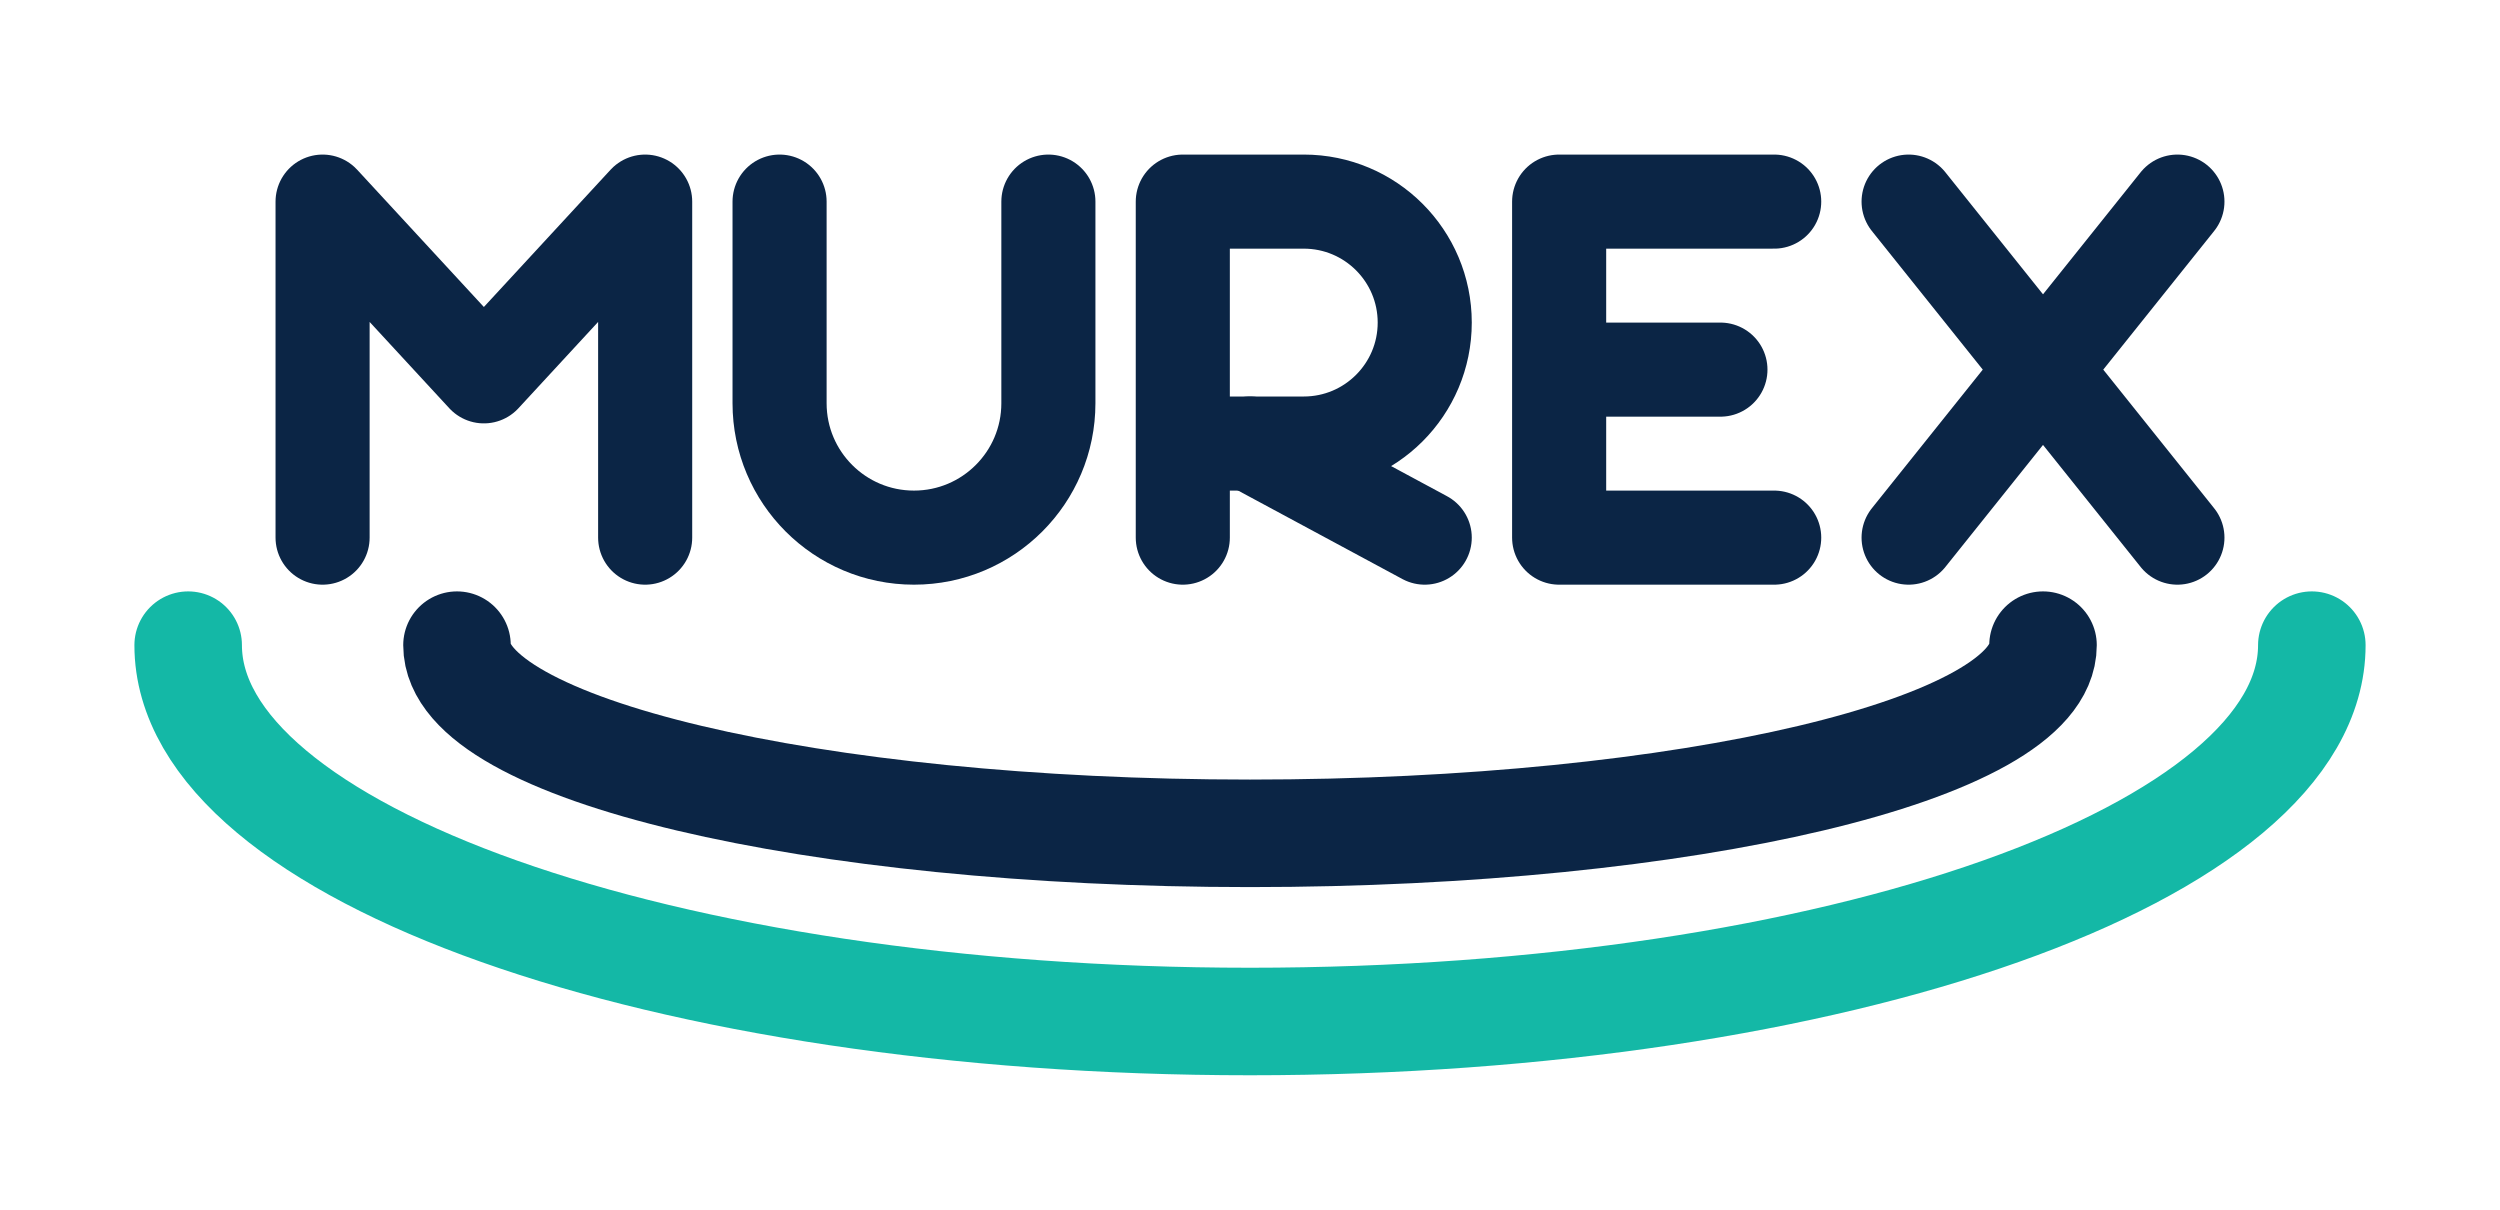
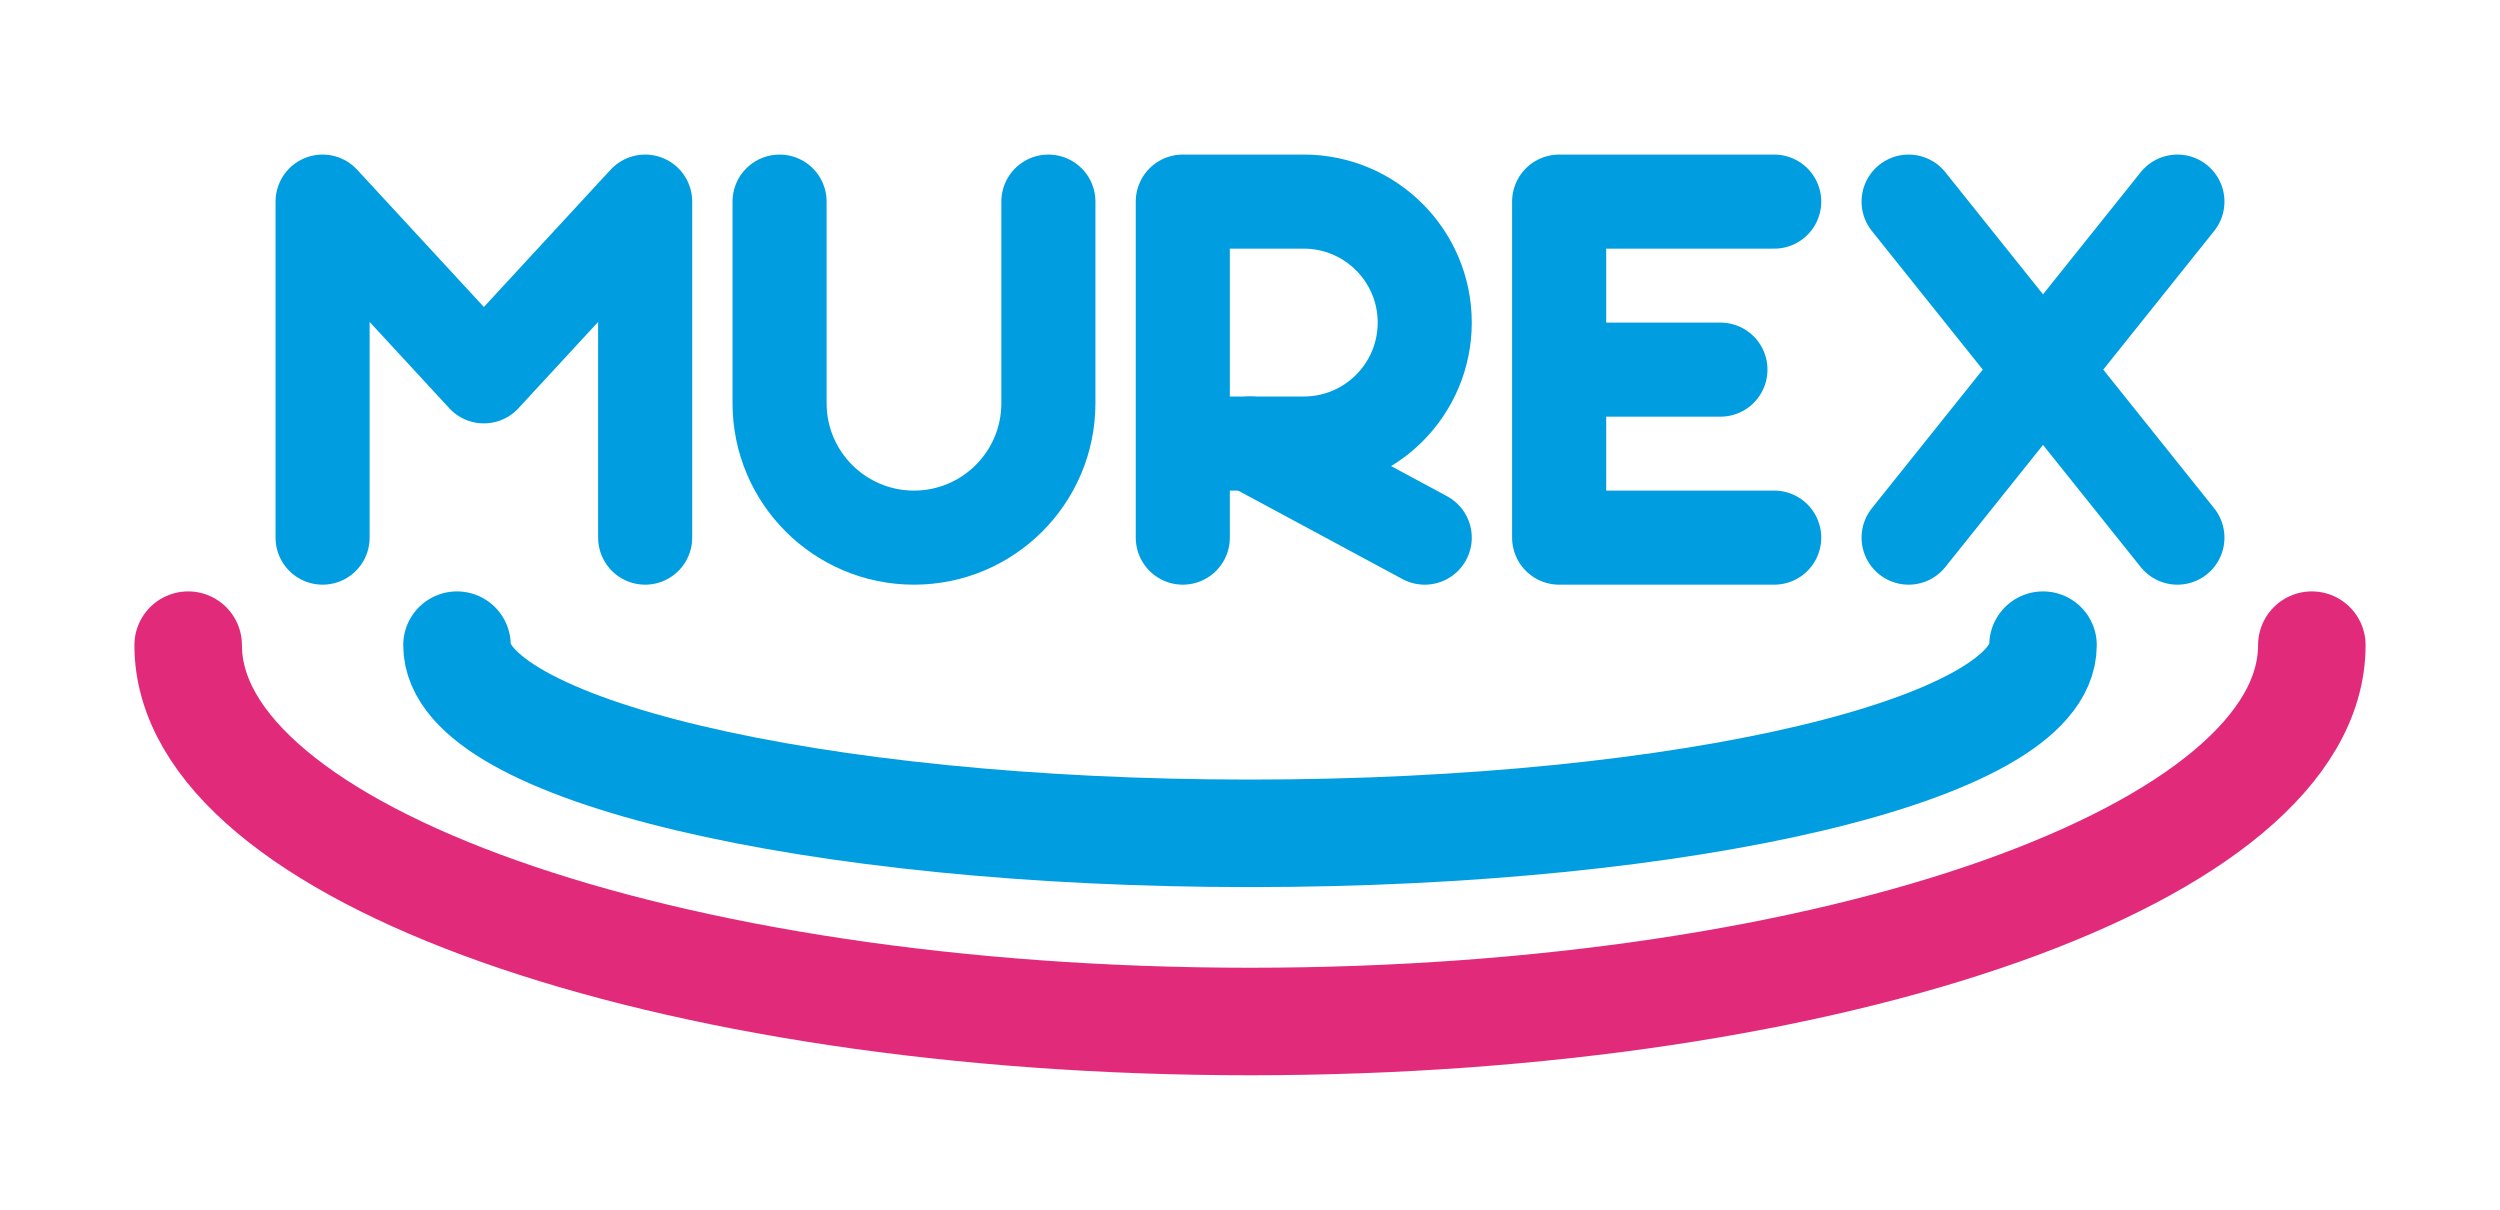
<svg xmlns="http://www.w3.org/2000/svg" viewBox="0 0 186 90" width="186" height="90">
-   <g fill="none" stroke="#0B2545" stroke-width="7" stroke-linecap="round" stroke-linejoin="round">
+   <g fill="none" stroke="#009ee0" stroke-width="7" stroke-linecap="round" stroke-linejoin="round">
    <path d="M 24 40 V 15 L 36 28 L 48 15 V 40" />
    <path d="M 58 15 V 30 A 10 10 0 0 0 78 30 V 15" />
    <path d="M 88 40 V 15 H 97 A 9 9 0 0 1 97 33 H 88" />
    <path d="M 93 33 L 106 40" />
    <path d="M 132 15 H 116 V 40 H 132 M 116 27.5 H 128" />
    <path d="M 142 15 L 162 40 M 162 15 L 142 40" />
  </g>
  <g fill="none" stroke-width="8" stroke-linecap="round">
-     <path d="M 14 48 A 79 28 0 0 0 172 48" stroke="#14B8A6" />
-     <path d="M 34 48 A 59 14 0 0 0 152 48" stroke="#0B2545" />
+     <path d="M 14 48 A 79 28 0 0 0 172 48" stroke="#e22a7a" />
+     <path d="M 34 48 A 59 14 0 0 0 152 48" stroke="#009ee0" />
  </g>
</svg>
